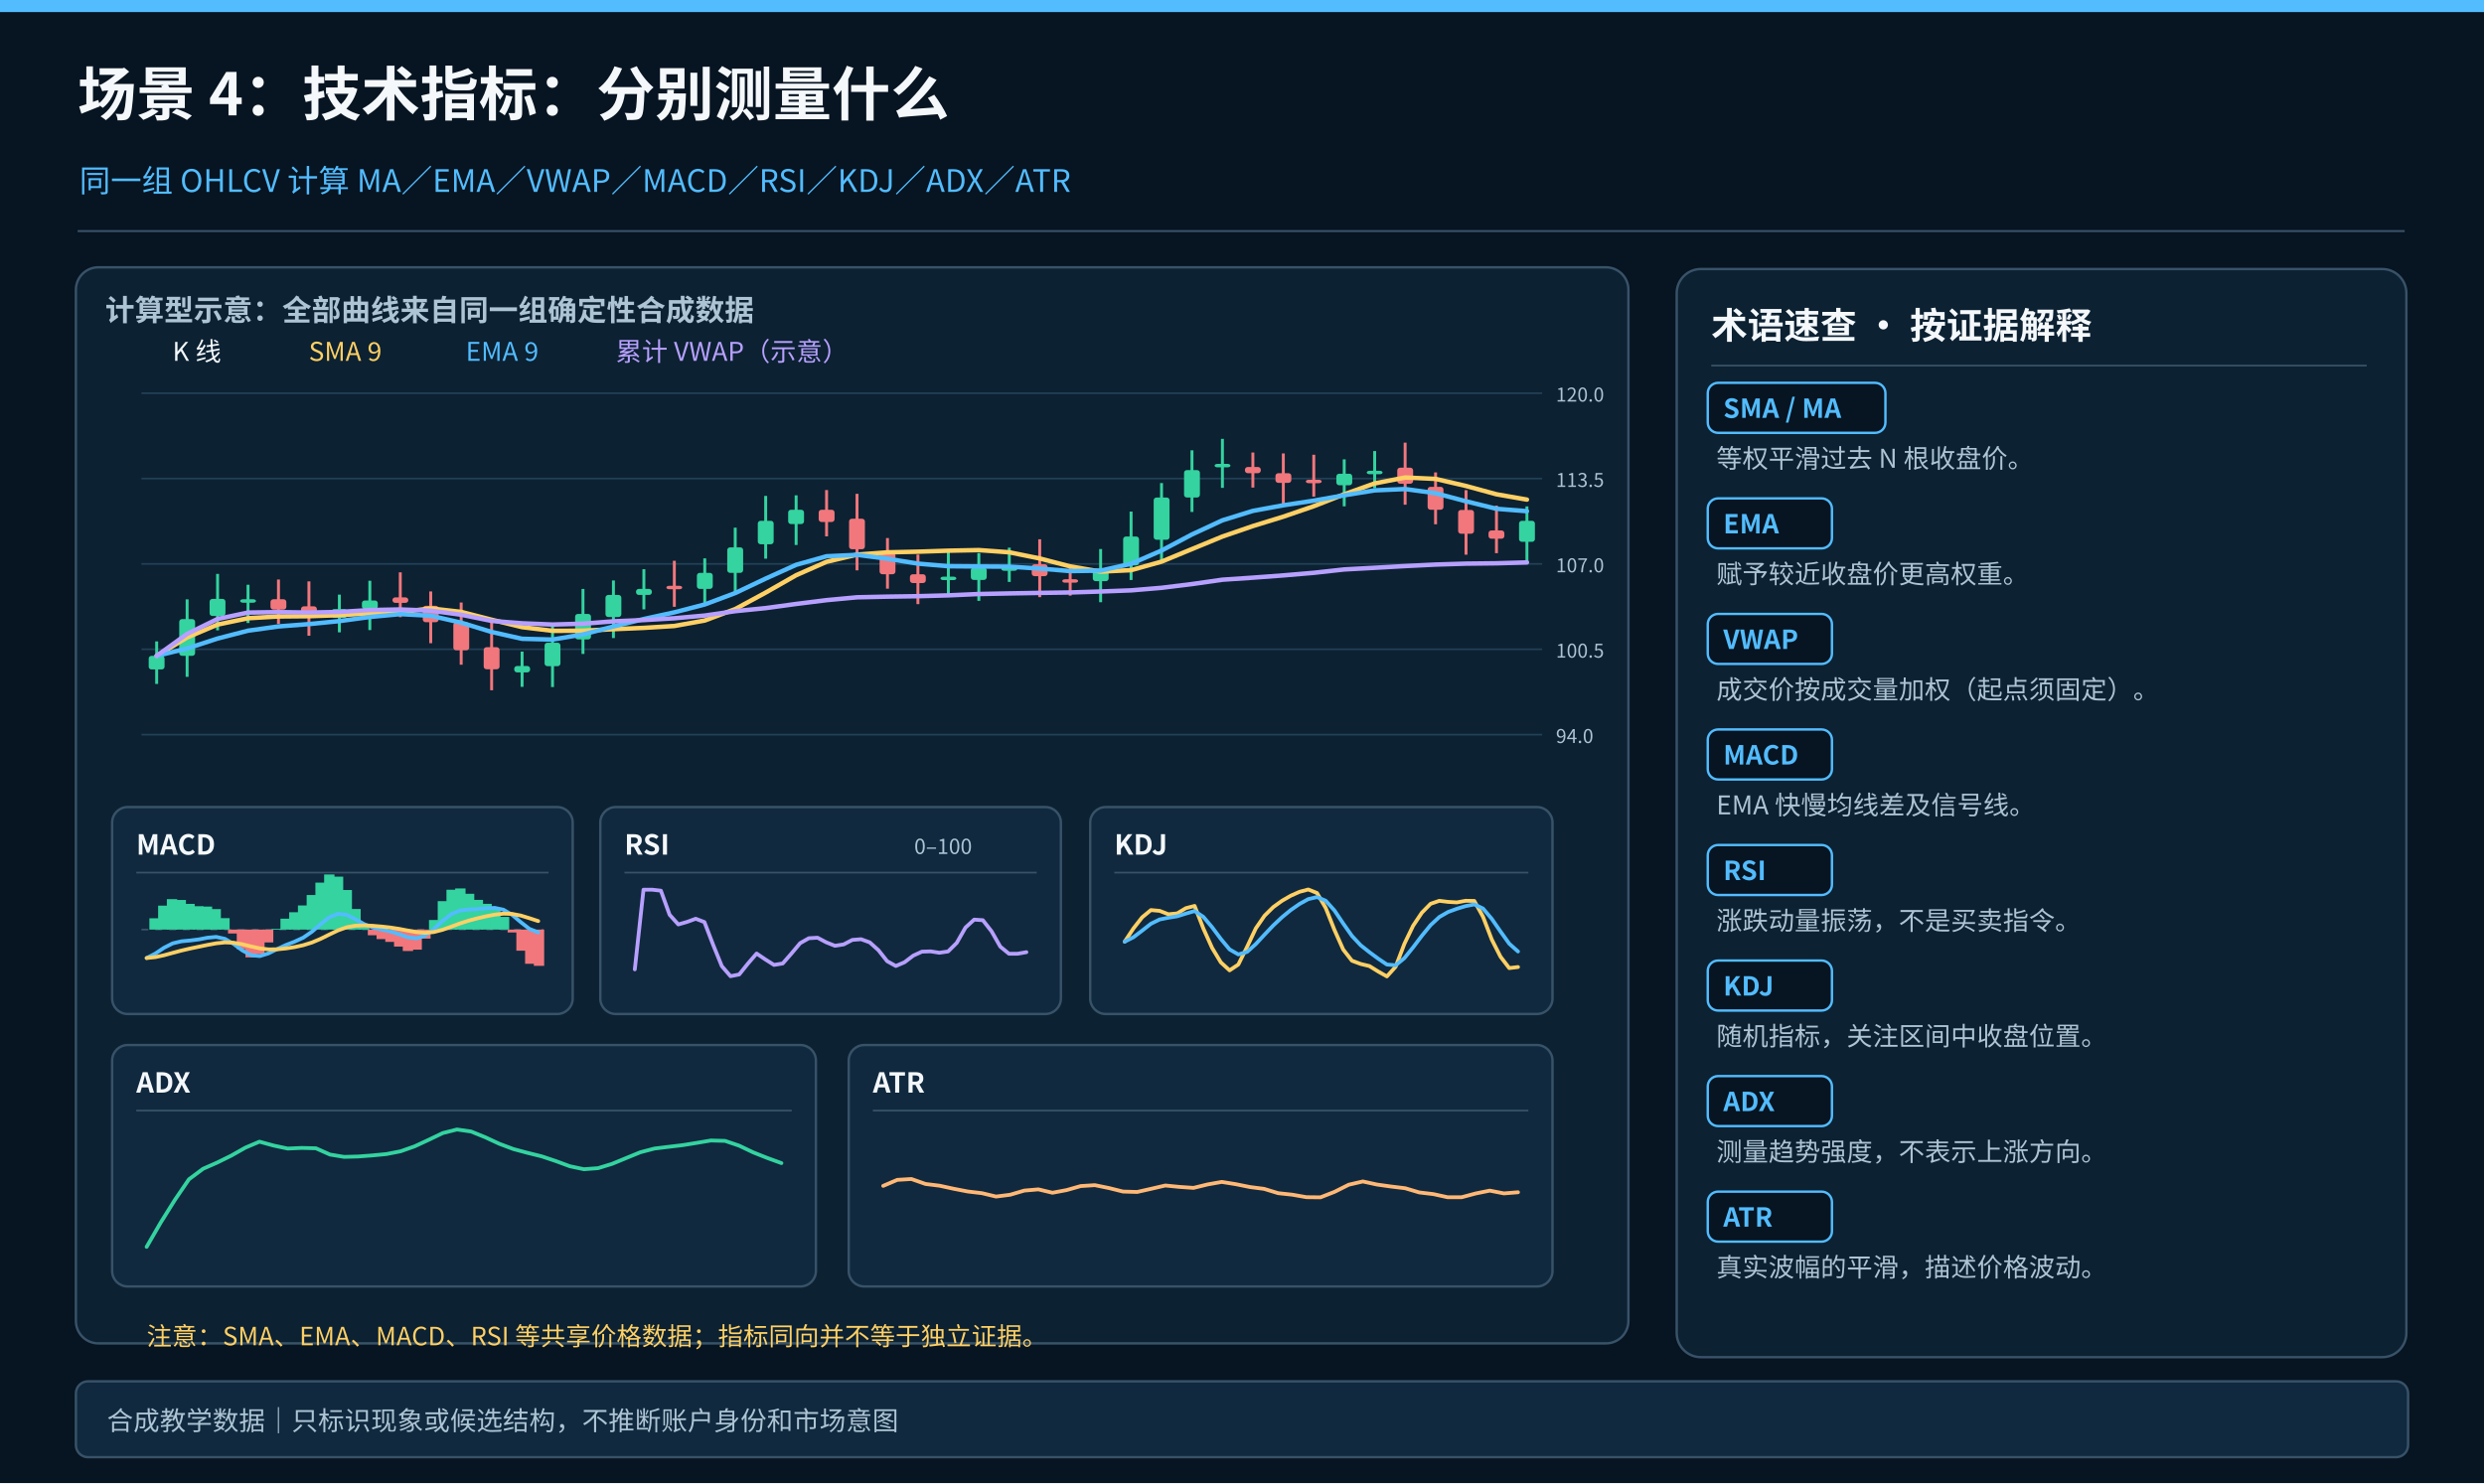
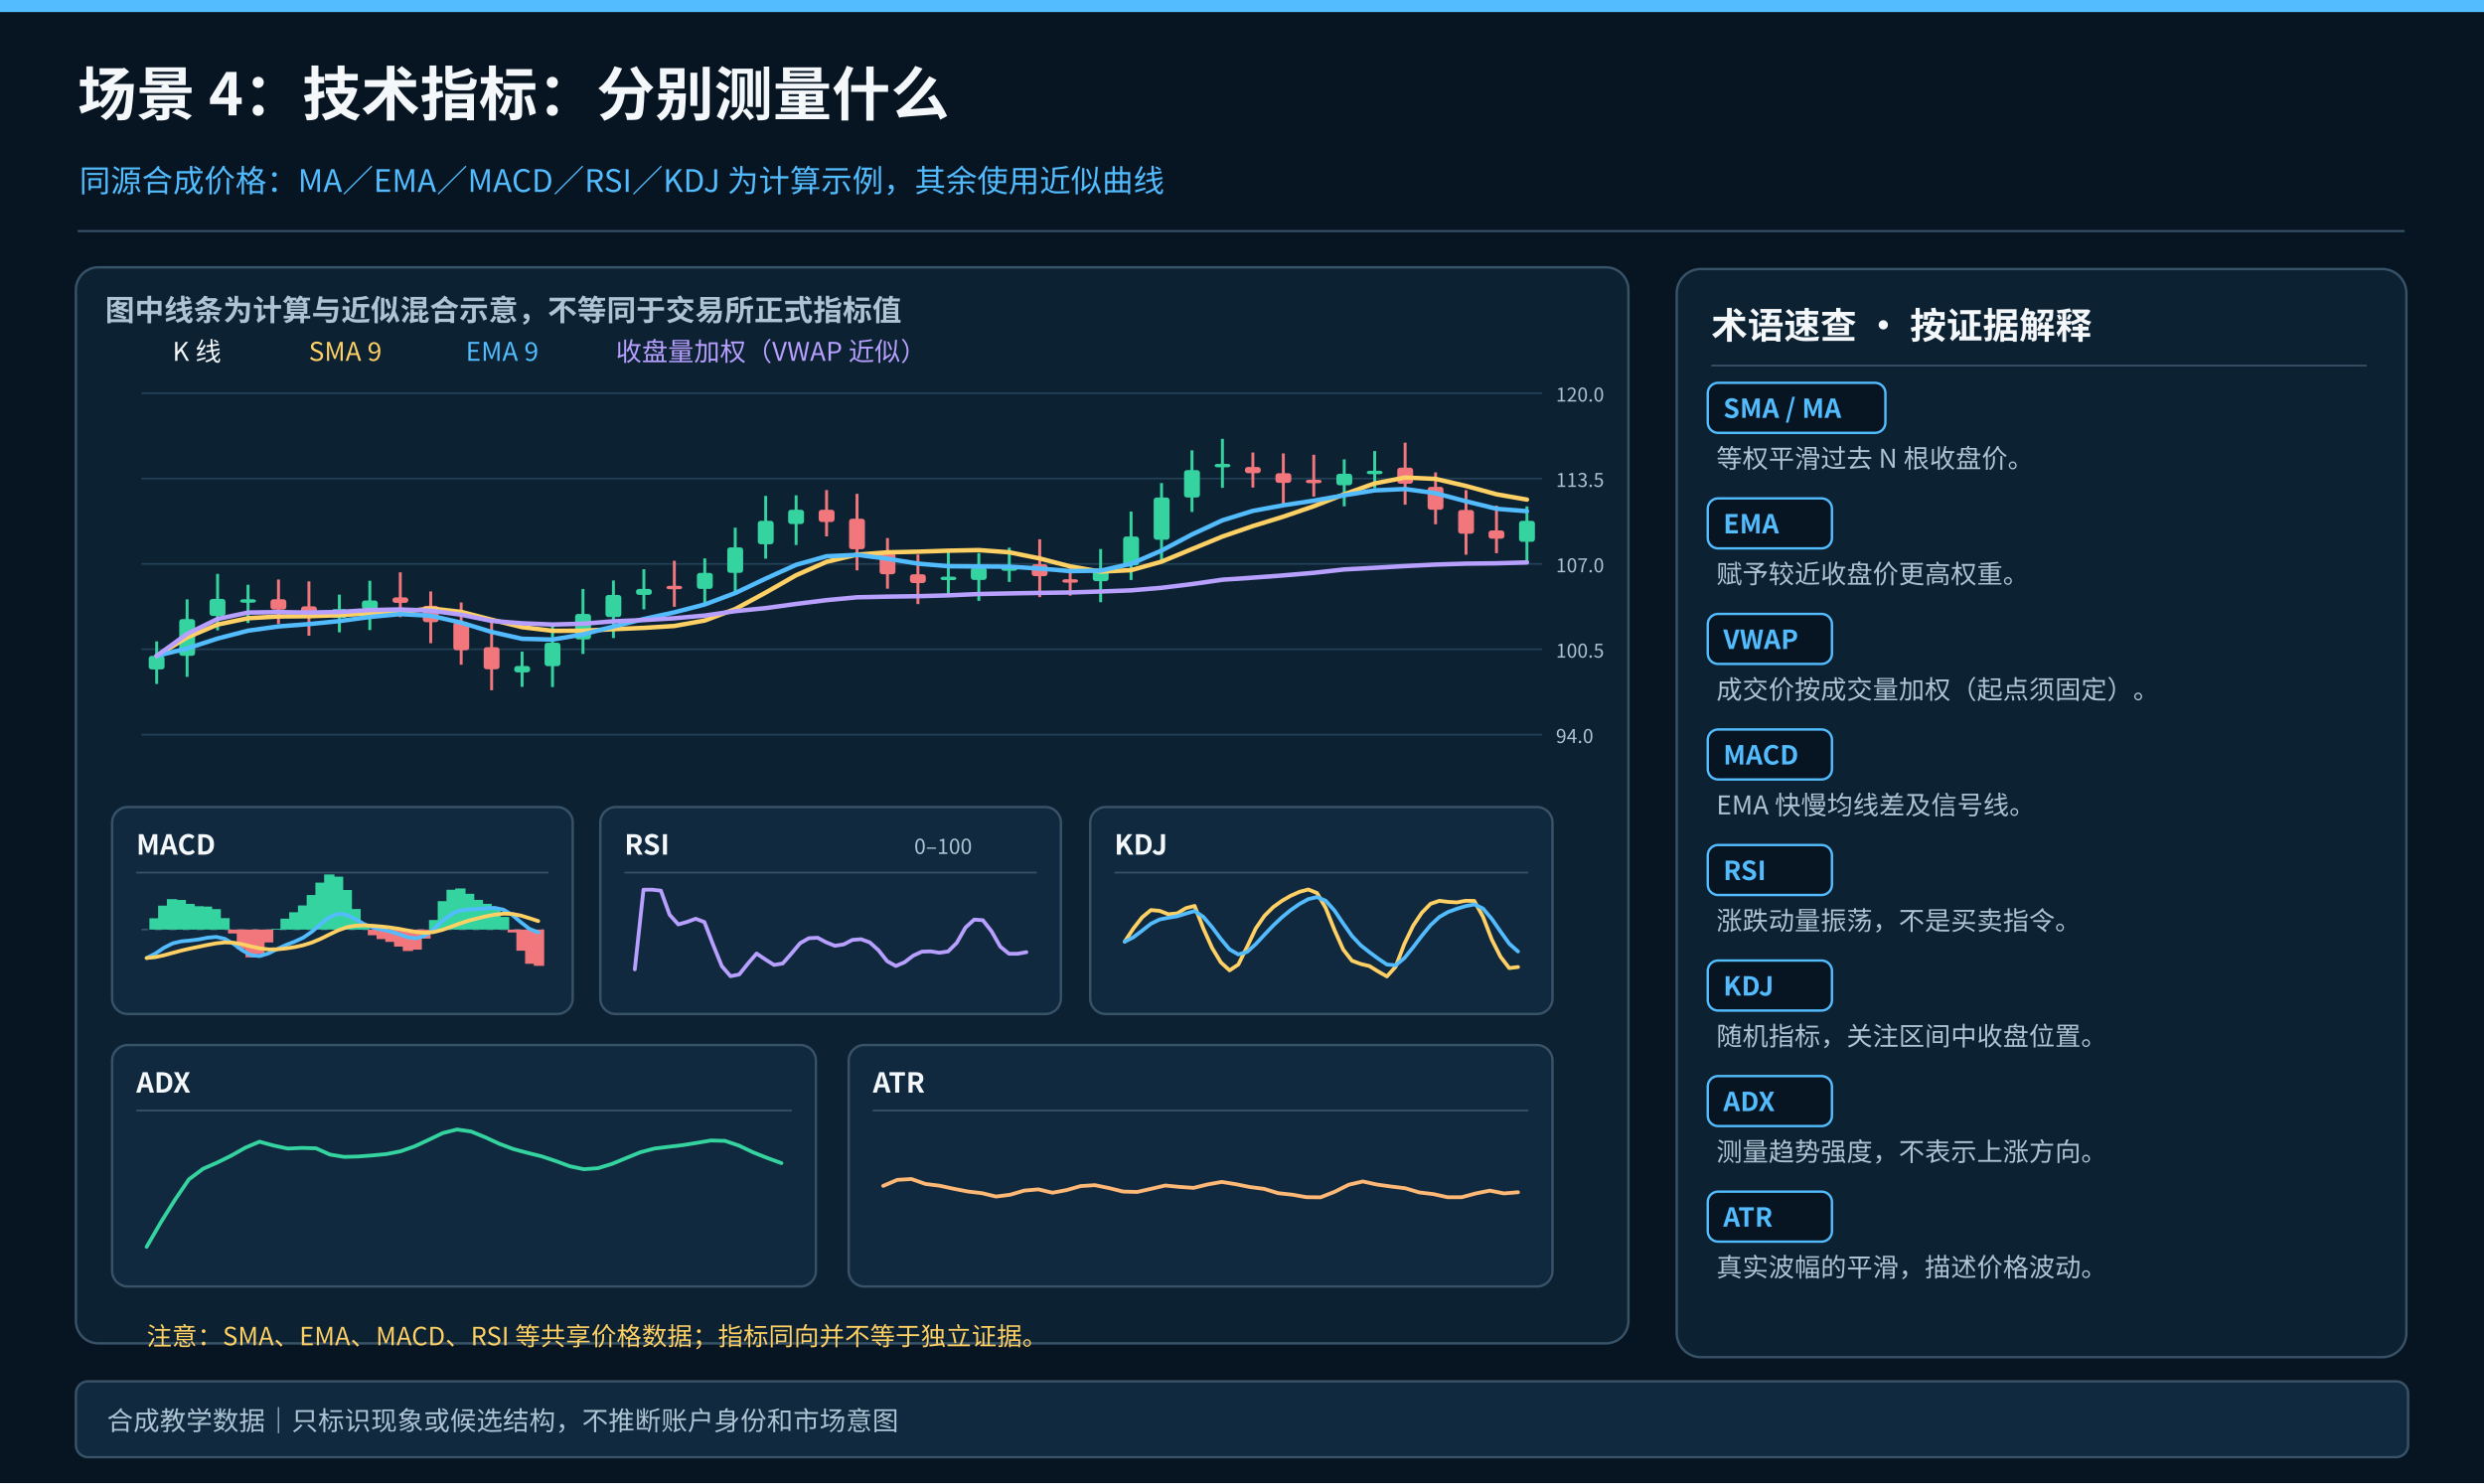
<svg xmlns="http://www.w3.org/2000/svg" width="1440" height="860" viewBox="0 0 1440 860" role="img" aria-label="技术指标：分别测量什么">
  <rect width="1440" height="860" fill="#071421" />
  <rect x="0" y="0" width="1440" height="7" fill="#52bcff" />
  <style>text{font-family:"Noto Sans CJK SC","Noto Sans SC","Microsoft YaHei","PingFang SC",sans-serif;letter-spacing:.1px}</style>
  <text x="45" y="55" font-size="34" fill="#f4f8fb" font-weight="800" text-anchor="start" dominant-baseline="middle">场景 4：技术指标：分别测量什么</text>
-   <text x="46" y="105" font-size="18" fill="#52bcff" font-weight="500" text-anchor="start" dominant-baseline="middle">同一组 OHLCV 计算 MA／EMA／VWAP／MACD／RSI／KDJ／ADX／ATR</text>
+   <text x="46" y="105" font-size="18" fill="#52bcff" font-weight="500" text-anchor="start" dominant-baseline="middle">同源合成价格：MA／EMA／MACD／RSI／KDJ 为计算示例，其余使用近似曲线</text>
  <line x1="45" y1="134" x2="1394" y2="134" stroke="#385268" stroke-width="1.2" />
  <rect x="972" y="156" width="423" height="631" rx="14" fill="#0c2132" stroke="#385268" stroke-width="1.4" />
  <text x="992" y="189" font-size="21" fill="#f4f8fb" font-weight="800" text-anchor="start" dominant-baseline="middle">术语速查 · 按证据解释</text>
  <line x1="992" y1="212" x2="1372" y2="212" stroke="#385268" stroke-width="1" />
  <rect x="990" y="222" width="103" height="29" rx="6" fill="#071421" stroke="#52bcff" stroke-width="1.4" />
  <text x="999" y="237" font-size="15.2" fill="#52bcff" font-weight="700" text-anchor="start" dominant-baseline="middle">SMA / MA</text>
  <text x="995" y="266" font-size="15" fill="#adc4d4" font-weight="400" text-anchor="start" dominant-baseline="middle">等权平滑过去 N 根收盘价。</text>
  <rect x="990" y="289" width="72" height="29" rx="6" fill="#071421" stroke="#52bcff" stroke-width="1.4" />
  <text x="999" y="304" font-size="15.2" fill="#52bcff" font-weight="700" text-anchor="start" dominant-baseline="middle">EMA</text>
  <text x="995" y="333" font-size="15" fill="#adc4d4" font-weight="400" text-anchor="start" dominant-baseline="middle">赋予较近收盘价更高权重。</text>
  <rect x="990" y="356" width="72" height="29" rx="6" fill="#071421" stroke="#52bcff" stroke-width="1.4" />
  <text x="999" y="371" font-size="15.2" fill="#52bcff" font-weight="700" text-anchor="start" dominant-baseline="middle">VWAP</text>
  <text x="995" y="400" font-size="15" fill="#adc4d4" font-weight="400" text-anchor="start" dominant-baseline="middle">成交价按成交量加权（起点须固定）。</text>
  <rect x="990" y="423" width="72" height="29" rx="6" fill="#071421" stroke="#52bcff" stroke-width="1.4" />
  <text x="999" y="438" font-size="15.2" fill="#52bcff" font-weight="700" text-anchor="start" dominant-baseline="middle">MACD</text>
  <text x="995" y="467" font-size="15" fill="#adc4d4" font-weight="400" text-anchor="start" dominant-baseline="middle">EMA 快慢均线差及信号线。</text>
  <rect x="990" y="490" width="72" height="29" rx="6" fill="#071421" stroke="#52bcff" stroke-width="1.4" />
  <text x="999" y="505" font-size="15.2" fill="#52bcff" font-weight="700" text-anchor="start" dominant-baseline="middle">RSI</text>
  <text x="995" y="534" font-size="15" fill="#adc4d4" font-weight="400" text-anchor="start" dominant-baseline="middle">涨跌动量振荡，不是买卖指令。</text>
  <rect x="990" y="557" width="72" height="29" rx="6" fill="#071421" stroke="#52bcff" stroke-width="1.4" />
  <text x="999" y="572" font-size="15.2" fill="#52bcff" font-weight="700" text-anchor="start" dominant-baseline="middle">KDJ</text>
  <text x="995" y="601" font-size="15" fill="#adc4d4" font-weight="400" text-anchor="start" dominant-baseline="middle">随机指标，关注区间中收盘位置。</text>
  <rect x="990" y="624" width="72" height="29" rx="6" fill="#071421" stroke="#52bcff" stroke-width="1.4" />
  <text x="999" y="639" font-size="15.2" fill="#52bcff" font-weight="700" text-anchor="start" dominant-baseline="middle">ADX</text>
  <text x="995" y="668" font-size="15" fill="#adc4d4" font-weight="400" text-anchor="start" dominant-baseline="middle">测量趋势强度，不表示上涨方向。</text>
  <rect x="990" y="691" width="72" height="29" rx="6" fill="#071421" stroke="#52bcff" stroke-width="1.4" />
  <text x="999" y="706" font-size="15.2" fill="#52bcff" font-weight="700" text-anchor="start" dominant-baseline="middle">ATR</text>
  <text x="995" y="735" font-size="15" fill="#adc4d4" font-weight="400" text-anchor="start" dominant-baseline="middle">真实波幅的平滑，描述价格波动。</text>
  <rect x="44" y="801" width="1352" height="44" rx="7" fill="#10293e" stroke="#385268" stroke-width="1.4" />
  <text x="62" y="824" font-size="15.2" fill="#adc4d4" font-weight="500" text-anchor="start" dominant-baseline="middle">合成教学数据｜只标识现象或候选结构，不推断账户身份和市场意图</text>
  <rect x="44" y="155" width="900" height="624" rx="13" fill="#0c2132" stroke="#385268" stroke-width="1.4" />
-   <text x="61" y="180" font-size="17" fill="#adc4d4" font-weight="650" text-anchor="start" dominant-baseline="middle">计算型示意：全部曲线来自同一组确定性合成数据</text>
+   <text x="61" y="180" font-size="17" fill="#adc4d4" font-weight="650" text-anchor="start" dominant-baseline="middle">图中线条为计算与近似混合示意，不等同于交易所正式指标值</text>
  <line x1="82" y1="228" x2="894" y2="228" stroke="#224056" stroke-width="1" />
  <text x="902" y="229" font-size="11" fill="#adc4d4" font-weight="500" text-anchor="start" dominant-baseline="middle">120.0</text>
  <line x1="82" y1="277.5" x2="894" y2="277.5" stroke="#224056" stroke-width="1" />
  <text x="902" y="278.5" font-size="11" fill="#adc4d4" font-weight="500" text-anchor="start" dominant-baseline="middle">113.5</text>
  <line x1="82" y1="327" x2="894" y2="327" stroke="#224056" stroke-width="1" />
  <text x="902" y="328" font-size="11" fill="#adc4d4" font-weight="500" text-anchor="start" dominant-baseline="middle">107.0</text>
  <line x1="82" y1="376.5" x2="894" y2="376.5" stroke="#224056" stroke-width="1" />
  <text x="902" y="377.5" font-size="11" fill="#adc4d4" font-weight="500" text-anchor="start" dominant-baseline="middle">100.5</text>
  <line x1="82" y1="426" x2="894" y2="426" stroke="#224056" stroke-width="1" />
  <text x="902" y="427" font-size="11" fill="#adc4d4" font-weight="500" text-anchor="start" dominant-baseline="middle">94.0</text>
  <line x1="90.826" y1="371.931" x2="90.826" y2="396.605" stroke="#34d3a0" stroke-width="1.7" />
  <rect x="86.2" y="380.3" width="9.2" height="7.9" rx="1.6" fill="#34d3a0" />
  <line x1="108.478" y1="347.547" x2="108.478" y2="392.492" stroke="#34d3a0" stroke-width="1.7" />
  <rect x="103.9" y="359.0" width="9.2" height="21.3" rx="1.6" fill="#34d3a0" />
  <line x1="126.13" y1="332.79" x2="126.13" y2="365.519" stroke="#34d3a0" stroke-width="1.7" />
  <rect x="121.5" y="347.3" width="9.2" height="9.9" rx="1.6" fill="#34d3a0" />
  <line x1="143.783" y1="339.087" x2="143.783" y2="361.271" stroke="#34d3a0" stroke-width="1.7" />
  <rect x="139.2" y="347.5" width="9.2" height="2.0" rx="1.6" fill="#34d3a0" />
  <line x1="161.435" y1="336.041" x2="161.435" y2="361.801" stroke="#f1777c" stroke-width="1.7" />
  <rect x="156.8" y="347.5" width="9.2" height="6.0" rx="1.6" fill="#f1777c" />
  <line x1="179.087" y1="337.127" x2="179.087" y2="368.658" stroke="#f1777c" stroke-width="1.7" />
  <rect x="174.5" y="351.6" width="9.2" height="4.9" rx="1.6" fill="#f1777c" />
  <line x1="196.739" y1="344.814" x2="196.739" y2="366.678" stroke="#34d3a0" stroke-width="1.7" />
  <rect x="192.1" y="353.2" width="9.2" height="5.1" rx="1.6" fill="#34d3a0" />
  <line x1="214.391" y1="336.76" x2="214.391" y2="365.376" stroke="#34d3a0" stroke-width="1.7" />
  <rect x="209.8" y="348.2" width="9.2" height="5.0" rx="1.6" fill="#34d3a0" />
  <line x1="232.043" y1="331.887" x2="232.043" y2="357.883" stroke="#f1777c" stroke-width="1.7" />
  <rect x="227.5" y="346.4" width="9.2" height="3.2" rx="1.6" fill="#f1777c" />
  <line x1="249.696" y1="342.957" x2="249.696" y2="372.983" stroke="#f1777c" stroke-width="1.7" />
  <rect x="245.1" y="351.3" width="9.2" height="9.5" rx="1.6" fill="#f1777c" />
  <line x1="267.348" y1="349.375" x2="267.348" y2="385.465" stroke="#f1777c" stroke-width="1.7" />
  <rect x="262.8" y="360.8" width="9.2" height="16.3" rx="1.6" fill="#f1777c" />
  <line x1="285" y1="360.792" x2="285" y2="400.269" stroke="#f1777c" stroke-width="1.7" />
  <rect x="280.4" y="375.3" width="9.2" height="12.8" rx="1.6" fill="#f1777c" />
  <line x1="302.652" y1="377.851" x2="302.652" y2="398.289" stroke="#34d3a0" stroke-width="1.7" />
  <rect x="298.1" y="386.2" width="9.2" height="3.7" rx="1.6" fill="#34d3a0" />
  <line x1="320.304" y1="361.237" x2="320.304" y2="398.413" stroke="#34d3a0" stroke-width="1.7" />
  <rect x="315.7" y="372.7" width="9.2" height="13.6" rx="1.6" fill="#34d3a0" />
  <line x1="337.957" y1="341.521" x2="337.957" y2="379.21" stroke="#34d3a0" stroke-width="1.7" />
  <rect x="333.4" y="356.0" width="9.2" height="14.8" rx="1.6" fill="#34d3a0" />
  <line x1="355.609" y1="336.605" x2="355.609" y2="370.003" stroke="#34d3a0" stroke-width="1.7" />
  <rect x="351.0" y="345.0" width="9.2" height="12.8" rx="1.6" fill="#34d3a0" />
  <line x1="373.261" y1="330.063" x2="373.261" y2="353.359" stroke="#34d3a0" stroke-width="1.7" />
  <rect x="368.7" y="341.5" width="9.2" height="3.5" rx="1.6" fill="#34d3a0" />
  <line x1="390.913" y1="325.189" x2="390.913" y2="351.867" stroke="#f1777c" stroke-width="1.7" />
  <rect x="386.3" y="339.7" width="9.2" height="2.0" rx="1.6" fill="#f1777c" />
  <line x1="408.565" y1="323.787" x2="408.565" y2="349.887" stroke="#34d3a0" stroke-width="1.7" />
  <rect x="404.0" y="332.2" width="9.2" height="9.3" rx="1.6" fill="#34d3a0" />
  <line x1="426.217" y1="305.989" x2="426.217" y2="344.348" stroke="#34d3a0" stroke-width="1.7" />
  <rect x="421.6" y="317.4" width="9.2" height="14.8" rx="1.6" fill="#34d3a0" />
  <line x1="443.87" y1="287.554" x2="443.87" y2="323.961" stroke="#34d3a0" stroke-width="1.7" />
  <rect x="439.3" y="302.0" width="9.2" height="13.6" rx="1.6" fill="#34d3a0" />
  <line x1="461.522" y1="287.221" x2="461.522" y2="316.035" stroke="#34d3a0" stroke-width="1.7" />
  <rect x="456.9" y="295.6" width="9.2" height="8.3" rx="1.6" fill="#34d3a0" />
  <line x1="479.174" y1="284.175" x2="479.174" y2="311.031" stroke="#f1777c" stroke-width="1.7" />
  <rect x="474.6" y="295.6" width="9.2" height="7.1" rx="1.6" fill="#f1777c" />
  <line x1="496.826" y1="286.357" x2="496.826" y2="330.736" stroke="#f1777c" stroke-width="1.7" />
  <rect x="492.2" y="300.8" width="9.2" height="17.7" rx="1.6" fill="#f1777c" />
  <line x1="514.478" y1="312.003" x2="514.478" y2="341.371" stroke="#f1777c" stroke-width="1.7" />
  <rect x="509.9" y="320.4" width="9.2" height="12.6" rx="1.6" fill="#f1777c" />
  <line x1="532.13" y1="321.571" x2="532.13" y2="350.327" stroke="#f1777c" stroke-width="1.7" />
  <rect x="527.5" y="333.0" width="9.2" height="5.1" rx="1.6" fill="#f1777c" />
  <line x1="549.783" y1="319.943" x2="549.783" y2="344.692" stroke="#34d3a0" stroke-width="1.7" />
  <rect x="545.2" y="334.4" width="9.2" height="2.0" rx="1.6" fill="#34d3a0" />
  <line x1="567.435" y1="320.696" x2="567.435" y2="348.425" stroke="#34d3a0" stroke-width="1.7" />
  <rect x="562.8" y="329.1" width="9.2" height="7.2" rx="1.6" fill="#34d3a0" />
  <line x1="585.087" y1="317.589" x2="585.087" y2="337.45" stroke="#34d3a0" stroke-width="1.7" />
  <rect x="580.5" y="329.0" width="9.2" height="2.0" rx="1.6" fill="#34d3a0" />
  <line x1="602.739" y1="312.715" x2="602.739" y2="346.286" stroke="#f1777c" stroke-width="1.7" />
  <rect x="598.1" y="327.2" width="9.2" height="6.9" rx="1.6" fill="#f1777c" />
  <line x1="620.391" y1="327.552" x2="620.391" y2="345.407" stroke="#f1777c" stroke-width="1.7" />
  <rect x="615.8" y="335.9" width="9.2" height="2.0" rx="1.6" fill="#f1777c" />
  <line x1="638.043" y1="318.36" x2="638.043" y2="349.214" stroke="#34d3a0" stroke-width="1.7" />
  <rect x="633.5" y="329.8" width="9.2" height="7.2" rx="1.6" fill="#34d3a0" />
  <line x1="655.696" y1="296.656" x2="655.696" y2="336.332" stroke="#34d3a0" stroke-width="1.7" />
  <rect x="651.1" y="311.1" width="9.2" height="16.8" rx="1.6" fill="#34d3a0" />
  <line x1="673.348" y1="280.118" x2="673.348" y2="325.137" stroke="#34d3a0" stroke-width="1.7" />
  <rect x="668.8" y="288.5" width="9.2" height="24.5" rx="1.6" fill="#34d3a0" />
  <line x1="691" y1="261.129" x2="691" y2="296.872" stroke="#34d3a0" stroke-width="1.7" />
  <rect x="686.4" y="272.6" width="9.2" height="15.9" rx="1.6" fill="#34d3a0" />
  <line x1="708.652" y1="254.484" x2="708.652" y2="282.909" stroke="#34d3a0" stroke-width="1.7" />
  <rect x="704.1" y="269.0" width="9.2" height="2.0" rx="1.6" fill="#34d3a0" />
  <line x1="726.304" y1="262.404" x2="726.304" y2="282.735" stroke="#f1777c" stroke-width="1.7" />
  <rect x="721.7" y="270.8" width="9.2" height="3.6" rx="1.6" fill="#f1777c" />
  <line x1="743.957" y1="262.935" x2="743.957" y2="292.183" stroke="#f1777c" stroke-width="1.7" />
  <rect x="739.4" y="274.4" width="9.2" height="5.6" rx="1.6" fill="#f1777c" />
  <line x1="761.609" y1="263.702" x2="761.609" y2="287.979" stroke="#f1777c" stroke-width="1.7" />
  <rect x="757.0" y="278.2" width="9.2" height="2.0" rx="1.6" fill="#f1777c" />
  <line x1="779.261" y1="266.367" x2="779.261" y2="293.614" stroke="#34d3a0" stroke-width="1.7" />
  <rect x="774.7" y="274.7" width="9.2" height="6.7" rx="1.6" fill="#34d3a0" />
  <line x1="796.913" y1="261.561" x2="796.913" y2="283.12" stroke="#34d3a0" stroke-width="1.7" />
  <rect x="792.3" y="273.0" width="9.2" height="2.0" rx="1.6" fill="#34d3a0" />
  <line x1="814.565" y1="256.687" x2="814.565" y2="292.671" stroke="#f1777c" stroke-width="1.7" />
  <rect x="810.0" y="271.2" width="9.2" height="9.3" rx="1.6" fill="#f1777c" />
  <line x1="832.217" y1="273.937" x2="832.217" y2="304.03" stroke="#f1777c" stroke-width="1.7" />
  <rect x="827.6" y="282.3" width="9.2" height="13.3" rx="1.6" fill="#f1777c" />
  <line x1="849.87" y1="284.23" x2="849.87" y2="321.653" stroke="#f1777c" stroke-width="1.7" />
  <rect x="845.3" y="295.7" width="9.2" height="13.8" rx="1.6" fill="#f1777c" />
  <line x1="867.522" y1="293.171" x2="867.522" y2="320.778" stroke="#f1777c" stroke-width="1.7" />
  <rect x="862.9" y="307.6" width="9.2" height="4.8" rx="1.6" fill="#f1777c" />
  <line x1="885.174" y1="293.635" x2="885.174" y2="326.414" stroke="#34d3a0" stroke-width="1.7" />
  <rect x="880.6" y="302.0" width="9.2" height="12.2" rx="1.6" fill="#34d3a0" />
  <polyline points="90.83,380.31 108.48,369.64 126.13,362.18 143.78,358.5 161.43,357.48 179.09,357.32 196.74,356.73 214.39,355.66 232.04,354.98 249.7,352.81 267.35,354.82 285,359.36 302.65,363.66 320.3,365.8 337.96,365.75 355.61,364.84 373.26,364.09 390.91,363 408.57,359.82 426.22,353.19 443.87,343.63 461.52,333.56 479.17,325.78 496.83,321.62 514.48,320.29 532.13,319.91 549.78,319.33 567.43,318.98 585.09,320.27 602.74,323.84 620.39,328.44 638.04,331.46 655.7,330.63 673.35,325.69 691,318.4 708.65,311.12 726.3,305.05 743.96,299.6 761.61,293.54 779.26,286.62 796.91,280.31 814.57,276.91 832.22,277.7 849.87,281.81 867.52,286.63 885.17,289.71" fill="none" stroke="#ffd064" stroke-width="2.6" stroke-linejoin="round" stroke-linecap="round" />
  <polyline points="90.83,380.31 108.48,376.04 126.13,370.28 143.78,365.72 161.43,363.26 179.09,361.9 196.74,360.16 214.39,357.77 232.04,356.11 249.7,357.05 267.35,361.06 285,366.46 302.65,370.42 320.3,370.87 337.96,367.89 355.61,363.31 373.26,358.94 390.91,355.09 408.57,350.51 426.22,343.89 443.87,335.51 461.52,327.53 479.17,322.56 496.83,321.75 514.48,324 532.13,326.83 549.78,328.35 567.43,328.49 585.09,328.6 602.74,329.7 620.39,331.16 638.04,330.89 655.7,326.94 673.35,319.25 691,309.91 708.65,301.72 726.3,296.25 743.96,293 761.61,290.32 779.26,287.2 796.91,284.36 814.57,283.58 832.22,286 849.87,290.69 867.52,295.03 885.17,296.43" fill="none" stroke="#52bcff" stroke-width="2.6" stroke-linejoin="round" stroke-linecap="round" />
  <polyline points="90.83,380.31 108.48,367.59 126.13,358.93 143.78,355.21 161.43,354.95 179.09,355.2 196.74,354.87 214.39,353.76 232.04,353.41 249.7,354.09 267.35,356.46 285,360.05 302.65,361.43 320.3,362.15 337.96,361.67 355.61,360.29 373.26,359.56 390.91,358.52 408.57,356.94 426.22,354.4 443.87,352.63 461.52,350.22 479.17,348.01 496.83,346.36 514.48,345.98 532.13,345.72 549.78,345.24 567.43,344.46 585.09,344.11 602.74,343.81 620.39,343.56 638.04,343 655.7,342.34 673.35,340.86 691,338.69 708.65,336.16 726.3,334.97 743.96,333.66 761.61,332.16 779.26,330.21 796.91,329.25 814.57,328.25 832.22,327.38 849.87,326.84 867.52,326.64 885.17,326.14" fill="none" stroke="#b7a0ff" stroke-width="2.6" stroke-linejoin="round" stroke-linecap="round" />
  <text x="100" y="204" font-size="15" fill="#f4f8fb" font-weight="500" text-anchor="start" dominant-baseline="middle">K 线</text>
  <text x="179" y="204" font-size="15" fill="#ffd064" font-weight="500" text-anchor="start" dominant-baseline="middle">SMA 9</text>
  <text x="270" y="204" font-size="15" fill="#52bcff" font-weight="500" text-anchor="start" dominant-baseline="middle">EMA 9</text>
-   <text x="357" y="204" font-size="15" fill="#b7a0ff" font-weight="500" text-anchor="start" dominant-baseline="middle">累计 VWAP（示意）</text>
+   <text x="357" y="204" font-size="15" fill="#b7a0ff" font-weight="500" text-anchor="start" dominant-baseline="middle">收盘量加权（VWAP 近似）</text>
  <rect x="65" y="468" width="267" height="120" rx="9" fill="#10293e" stroke="#385268" stroke-width="1.4" />
  <text x="79" y="490" font-size="16" fill="#f4f8fb" font-weight="750" text-anchor="start" dominant-baseline="middle">MACD</text>
  <line x1="79" y1="506" x2="318" y2="506" stroke="#385268" stroke-width="1" />
  <line x1="82" y1="539.042" x2="315" y2="539.042" stroke="#385268" stroke-width="1" stroke-dasharray="4 4" />
  <rect x="81.533" y="539.042" width="6" height="0" fill="#34d3a0" />
  <rect x="86.598" y="532.497" width="6" height="6.546" fill="#34d3a0" />
  <rect x="91.663" y="525.159" width="6" height="13.883" fill="#34d3a0" />
  <rect x="96.728" y="521.398" width="6" height="17.644" fill="#34d3a0" />
  <rect x="101.793" y="521.88" width="6" height="17.162" fill="#34d3a0" />
  <rect x="106.859" y="524.144" width="6" height="14.898" fill="#34d3a0" />
  <rect x="111.924" y="525.496" width="6" height="13.546" fill="#34d3a0" />
  <rect x="116.989" y="525.709" width="6" height="13.333" fill="#34d3a0" />
  <rect x="122.054" y="527.168" width="6" height="11.875" fill="#34d3a0" />
  <rect x="127.12" y="532.417" width="6" height="6.626" fill="#34d3a0" />
  <rect x="132.185" y="539.042" width="6" height="2.272" fill="#f1777c" />
  <rect x="137.25" y="539.042" width="6" height="11.361" fill="#f1777c" />
  <rect x="142.315" y="539.042" width="6" height="16.126" fill="#f1777c" />
  <rect x="147.38" y="539.042" width="6" height="14.3" fill="#f1777c" />
  <rect x="152.446" y="539.042" width="6" height="7.455" fill="#f1777c" />
  <rect x="157.511" y="538.585" width="6" height="0.458" fill="#34d3a0" />
  <rect x="162.576" y="532.724" width="6" height="6.318" fill="#34d3a0" />
  <rect x="167.641" y="528.99" width="6" height="10.052" fill="#34d3a0" />
  <rect x="172.707" y="525.054" width="6" height="13.988" fill="#34d3a0" />
  <rect x="177.772" y="519.011" width="6" height="20.031" fill="#34d3a0" />
  <rect x="182.837" y="511.815" width="6" height="27.227" fill="#34d3a0" />
  <rect x="187.902" y="507.084" width="6" height="31.958" fill="#34d3a0" />
  <rect x="192.967" y="508.356" width="6" height="30.686" fill="#34d3a0" />
  <rect x="198.033" y="516.105" width="6" height="22.937" fill="#34d3a0" />
  <rect x="203.098" y="527.114" width="6" height="11.929" fill="#34d3a0" />
  <rect x="208.163" y="536.764" width="6" height="2.278" fill="#34d3a0" />
  <rect x="213.228" y="539.042" width="6" height="3.297" fill="#f1777c" />
  <rect x="218.293" y="539.042" width="6" height="5.525" fill="#f1777c" />
  <rect x="223.359" y="539.042" width="6" height="7.144" fill="#f1777c" />
  <rect x="228.424" y="539.042" width="6" height="9.86" fill="#f1777c" />
  <rect x="233.489" y="539.042" width="6" height="12.436" fill="#f1777c" />
  <rect x="238.554" y="539.042" width="6" height="11.64" fill="#f1777c" />
  <rect x="243.62" y="539.042" width="6" height="5.245" fill="#f1777c" />
  <rect x="248.685" y="533.487" width="6" height="5.555" fill="#34d3a0" />
  <rect x="253.75" y="522.557" width="6" height="16.485" fill="#34d3a0" />
  <rect x="258.815" y="515.942" width="6" height="23.1" fill="#34d3a0" />
  <rect x="263.88" y="515.193" width="6" height="23.849" fill="#34d3a0" />
  <rect x="268.946" y="518.287" width="6" height="20.755" fill="#34d3a0" />
  <rect x="274.011" y="521.823" width="6" height="17.219" fill="#34d3a0" />
  <rect x="279.076" y="524.121" width="6" height="14.922" fill="#34d3a0" />
  <rect x="284.141" y="526.507" width="6" height="12.536" fill="#34d3a0" />
  <rect x="289.207" y="531.693" width="6" height="7.35" fill="#34d3a0" />
  <rect x="294.272" y="539.042" width="6" height="1.687" fill="#f1777c" />
  <rect x="299.337" y="539.042" width="6" height="12.246" fill="#f1777c" />
  <rect x="304.402" y="539.042" width="6" height="19.839" fill="#f1777c" />
  <rect x="309.467" y="539.042" width="6" height="21.042" fill="#f1777c" />
  <polyline points="85,555.54 90.04,552.97 95.09,549.59 100.13,547.03 105.18,545.84 110.22,545.38 115.27,544.74 120.31,543.76 125.36,543.29 130.4,544.42 135.44,547.38 140.49,551.12 145.53,553.87 150.58,554.42 155.62,552.86 160.67,550.35 165.71,548.01 170.76,546.06 175.8,543.73 180.84,540.27 185.89,535.88 190.93,531.9 195.98,529.9 201.02,530.53 206.07,533.04 211.11,535.88 216.16,537.89 221.2,539.02 226.24,540.09 231.29,541.71 236.33,543.49 241.38,544.15 246.42,542.56 251.47,538.74 256.51,534.03 261.56,530.15 266.6,528.04 271.64,527.39 276.69,527.15 281.73,526.7 286.78,526.46 291.82,527.51 296.87,530.48 301.91,534.74 306.96,538.67 312,540.7" fill="none" stroke="#52bcff" stroke-width="2.2" stroke-linejoin="round" stroke-linecap="round" />
  <polyline points="85,555.54 90.04,555.02 95.09,553.94 100.13,552.55 105.18,551.21 110.22,550.04 115.27,548.98 120.31,547.94 125.36,547.01 130.4,546.49 135.44,546.67 140.49,547.56 145.53,548.82 150.58,549.94 155.62,550.52 160.67,550.49 165.71,549.99 170.76,549.21 175.8,548.11 180.84,546.54 185.89,544.41 190.93,541.91 195.98,539.51 201.02,537.71 206.07,536.78 211.11,536.6 216.16,536.86 221.2,537.29 226.24,537.85 231.29,538.62 236.33,539.59 241.38,540.51 246.42,540.92 251.47,540.48 256.51,539.19 261.56,537.38 266.6,535.51 271.64,533.89 276.69,532.54 281.73,531.37 286.78,530.39 291.82,529.82 296.87,529.95 301.91,530.91 306.96,532.46 312,534.11" fill="none" stroke="#ffd064" stroke-width="2.2" stroke-linejoin="round" stroke-linecap="round" />
  <rect x="348" y="468" width="267" height="120" rx="9" fill="#10293e" stroke="#385268" stroke-width="1.4" />
  <text x="362" y="490" font-size="16" fill="#f4f8fb" font-weight="750" text-anchor="start" dominant-baseline="middle">RSI</text>
  <line x1="362" y1="506" x2="601" y2="506" stroke="#385268" stroke-width="1" />
  <polyline points="368,562.11 373.04,515.92 378.09,515.92 383.13,516.49 388.18,530.45 393.22,536.06 398.27,534.61 403.31,532.76 408.36,534.69 413.4,547.84 418.44,560.23 423.49,566.08 428.53,565.07 433.58,558.77 438.62,552.94 443.67,556.35 448.71,559.54 453.76,558.7 458.8,552.94 463.84,546.93 468.89,544.06 473.93,543.76 478.98,546.44 484.02,548.44 489.07,547.65 494.11,545.03 499.16,544.63 504.2,546.46 509.24,550.99 514.29,557.37 519.33,560.16 524.38,557.99 529.42,554.15 534.47,551.84 539.51,551.68 544.56,552.48 549.6,551.74 554.64,546.74 559.69,537.89 564.73,533.27 569.78,533.61 574.82,540.05 579.87,548.92 584.91,553.05 589.96,553.05 595,552.14" fill="none" stroke="#b7a0ff" stroke-width="2.2" stroke-linejoin="round" stroke-linecap="round" />
  <text x="530" y="491" font-size="12" fill="#adc4d4" font-weight="500" text-anchor="start" dominant-baseline="middle">0–100</text>
  <rect x="632" y="468" width="268" height="120" rx="9" fill="#10293e" stroke="#385268" stroke-width="1.4" />
  <text x="646" y="490" font-size="16" fill="#f4f8fb" font-weight="750" text-anchor="start" dominant-baseline="middle">KDJ</text>
  <line x1="646" y1="506" x2="886" y2="506" stroke="#385268" stroke-width="1" />
  <polyline points="652,546.05 657.07,538.37 662.13,531.92 667.2,527.73 672.27,528.19 677.33,530.16 682.4,529.68 687.47,526.63 692.53,525.32 697.6,538.43 702.67,549.68 707.73,558.05 712.8,562.69 717.87,559.31 722.93,549.09 728,538.35 733.07,531 738.13,526 743.2,522.34 748.27,519.41 753.33,517.15 758.4,515.79 763.47,517.82 768.53,526.52 773.6,539.26 778.67,550.62 783.73,557.1 788.8,558.98 793.87,560.2 798.93,563.34 804,566.21 809.07,560.58 814.13,547.32 819.2,536.82 824.27,529.25 829.33,524.09 834.4,522.36 839.47,522.99 844.53,523.29 849.6,522.35 854.67,522.43 859.73,531.64 864.8,544.83 869.87,554.8 874.93,561.38 880,560.76" fill="none" stroke="#ffd064" stroke-width="2.2" stroke-linejoin="round" stroke-linecap="round" />
  <polyline points="652,546.05 657.07,543.49 662.13,539.64 667.2,535.67 672.27,533.18 677.33,532.17 682.4,531.34 687.47,529.77 692.53,528.29 697.6,531.67 702.67,537.67 707.73,544.46 712.8,550.54 717.87,553.46 722.93,552 728,547.45 733.07,541.97 738.13,536.65 743.2,531.88 748.27,527.72 753.33,524.2 758.4,521.39 763.47,520.2 768.53,522.31 773.6,527.96 778.67,535.52 783.73,542.71 788.8,548.13 793.87,552.15 798.93,555.88 804,559.32 809.07,559.74 814.13,555.6 819.2,549.34 824.27,542.64 829.33,536.46 834.4,531.76 839.47,528.84 844.53,526.99 849.6,525.44 854.67,524.44 859.73,526.84 864.8,532.84 869.87,540.16 874.93,547.23 880,551.74" fill="none" stroke="#52bcff" stroke-width="2.2" stroke-linejoin="round" stroke-linecap="round" />
  <rect x="65" y="606" width="408" height="140" rx="9" fill="#10293e" stroke="#385268" stroke-width="1.4" />
  <text x="79" y="628" font-size="16" fill="#f4f8fb" font-weight="750" text-anchor="start" dominant-baseline="middle">ADX</text>
  <line x1="79" y1="644" x2="459" y2="644" stroke="#385268" stroke-width="1" />
  <polyline points="85,723.03 93.18,708.92 101.36,695.83 109.53,683.86 117.71,677.76 125.89,674.16 134.07,670.13 142.24,665.51 150.42,662.04 158.6,664.29 166.78,666.03 174.96,665.66 183.13,665.87 191.31,669.51 199.49,670.85 207.67,670.63 215.84,670.01 224.02,669.22 232.2,667.62 240.38,664.74 248.56,660.94 256.73,657.02 264.91,654.97 273.09,656.14 281.27,659.46 289.44,663.25 297.62,666.32 305.8,668.51 313.98,670.53 322.16,673.26 330.33,676.28 338.51,678.01 346.69,677.4 354.87,674.89 363.04,671.52 371.22,668.17 379.4,666.02 387.58,665.02 395.76,664.05 403.93,662.73 412.11,661.35 420.29,661.57 428.47,664.34 436.64,668.24 444.82,671.49 453,674.46" fill="none" stroke="#34d3a0" stroke-width="2.2" stroke-linejoin="round" stroke-linecap="round" />
  <rect x="492" y="606" width="408" height="140" rx="9" fill="#10293e" stroke="#385268" stroke-width="1.4" />
  <text x="506" y="628" font-size="16" fill="#f4f8fb" font-weight="750" text-anchor="start" dominant-baseline="middle">ATR</text>
  <line x1="506" y1="644" x2="886" y2="644" stroke="#385268" stroke-width="1" />
  <polyline points="512,687.66 520.18,684.17 528.36,683.69 536.53,686.56 544.71,687.57 552.89,689.35 561.07,690.93 569.24,691.9 577.42,693.86 585.6,692.81 593.78,690.4 601.96,689.69 610.13,691.65 618.31,690.11 626.49,687.78 634.67,687.25 642.84,688.92 651.02,690.96 659.2,691.2 667.38,689.35 675.56,687.45 683.73,688.26 691.91,688.83 700.09,686.82 708.27,685.37 716.44,686.69 724.62,688.34 732.8,689.4 740.98,691.9 749.16,692.78 757.33,694.22 765.51,694.31 773.69,691.11 781.87,687 790.04,685.1 798.22,686.89 806.4,688.04 814.58,689.03 822.76,691.47 830.93,692.44 839.11,694.24 847.29,694.26 855.47,692.07 863.64,690.42 871.82,692.03 880,691.37" fill="none" stroke="#ffb875" stroke-width="2.2" stroke-linejoin="round" stroke-linecap="round" />
  <text x="85" y="775" font-size="14.6" fill="#ffd064" font-weight="500" text-anchor="start" dominant-baseline="middle">注意：SMA、EMA、MACD、RSI 等共享价格数据；指标同向并不等于独立证据。</text>
</svg>
